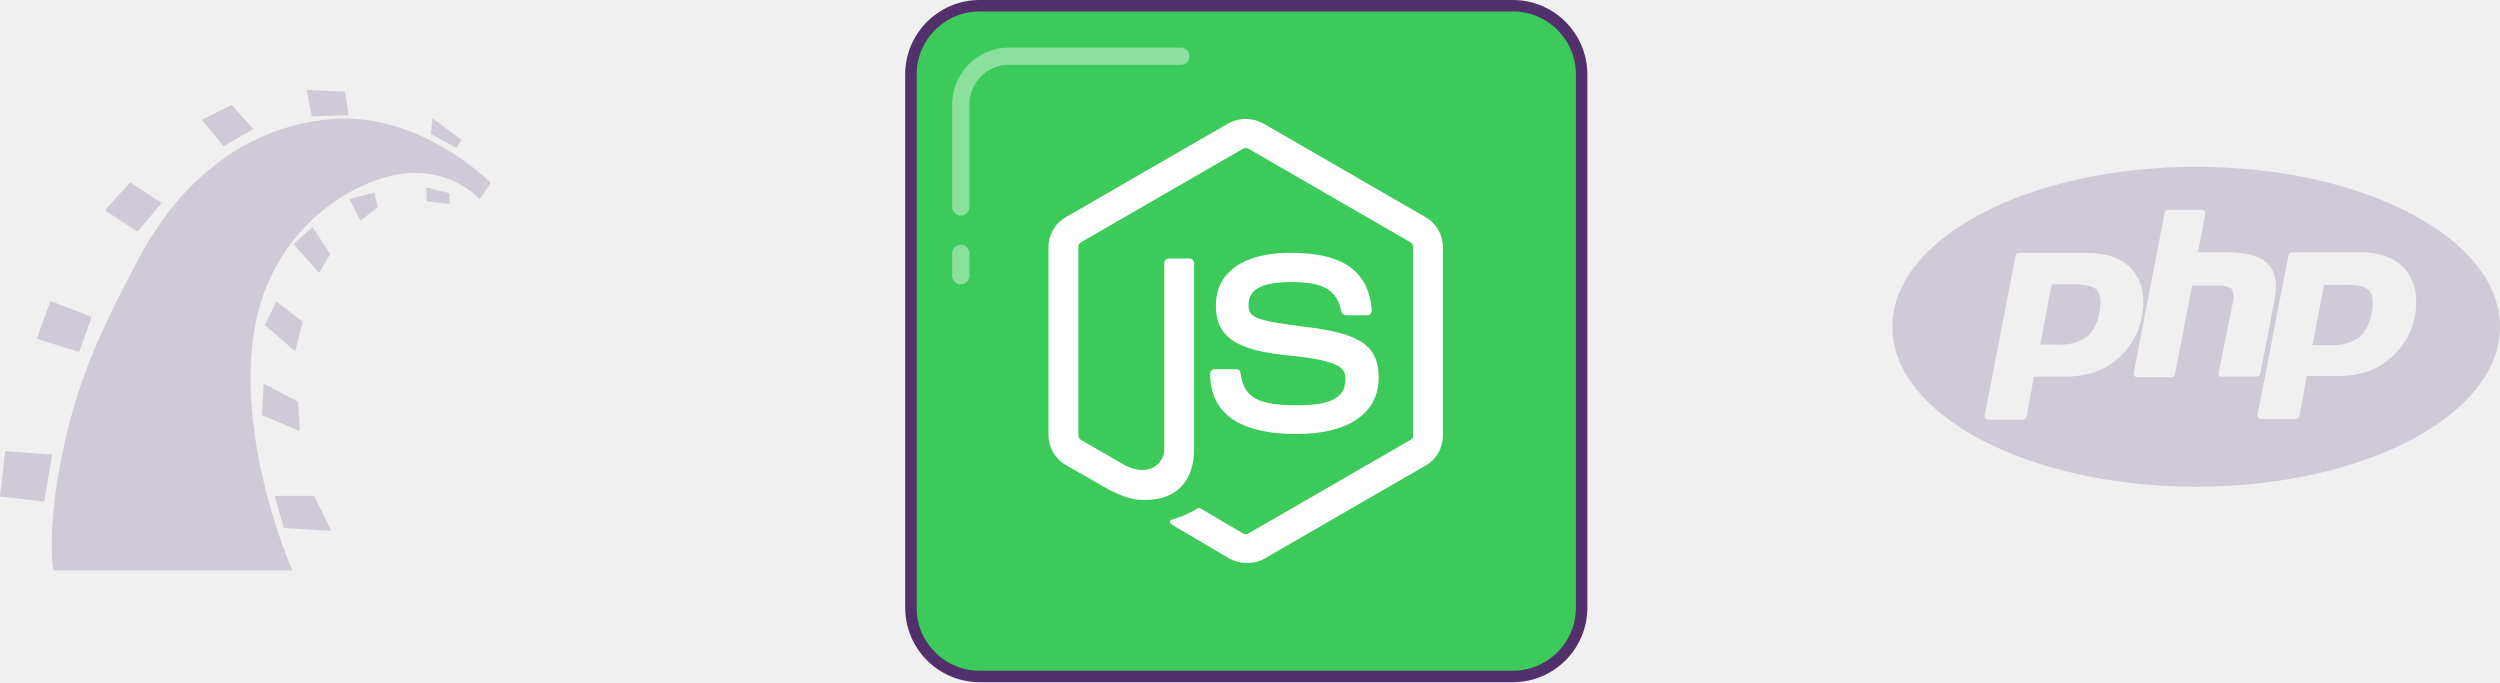
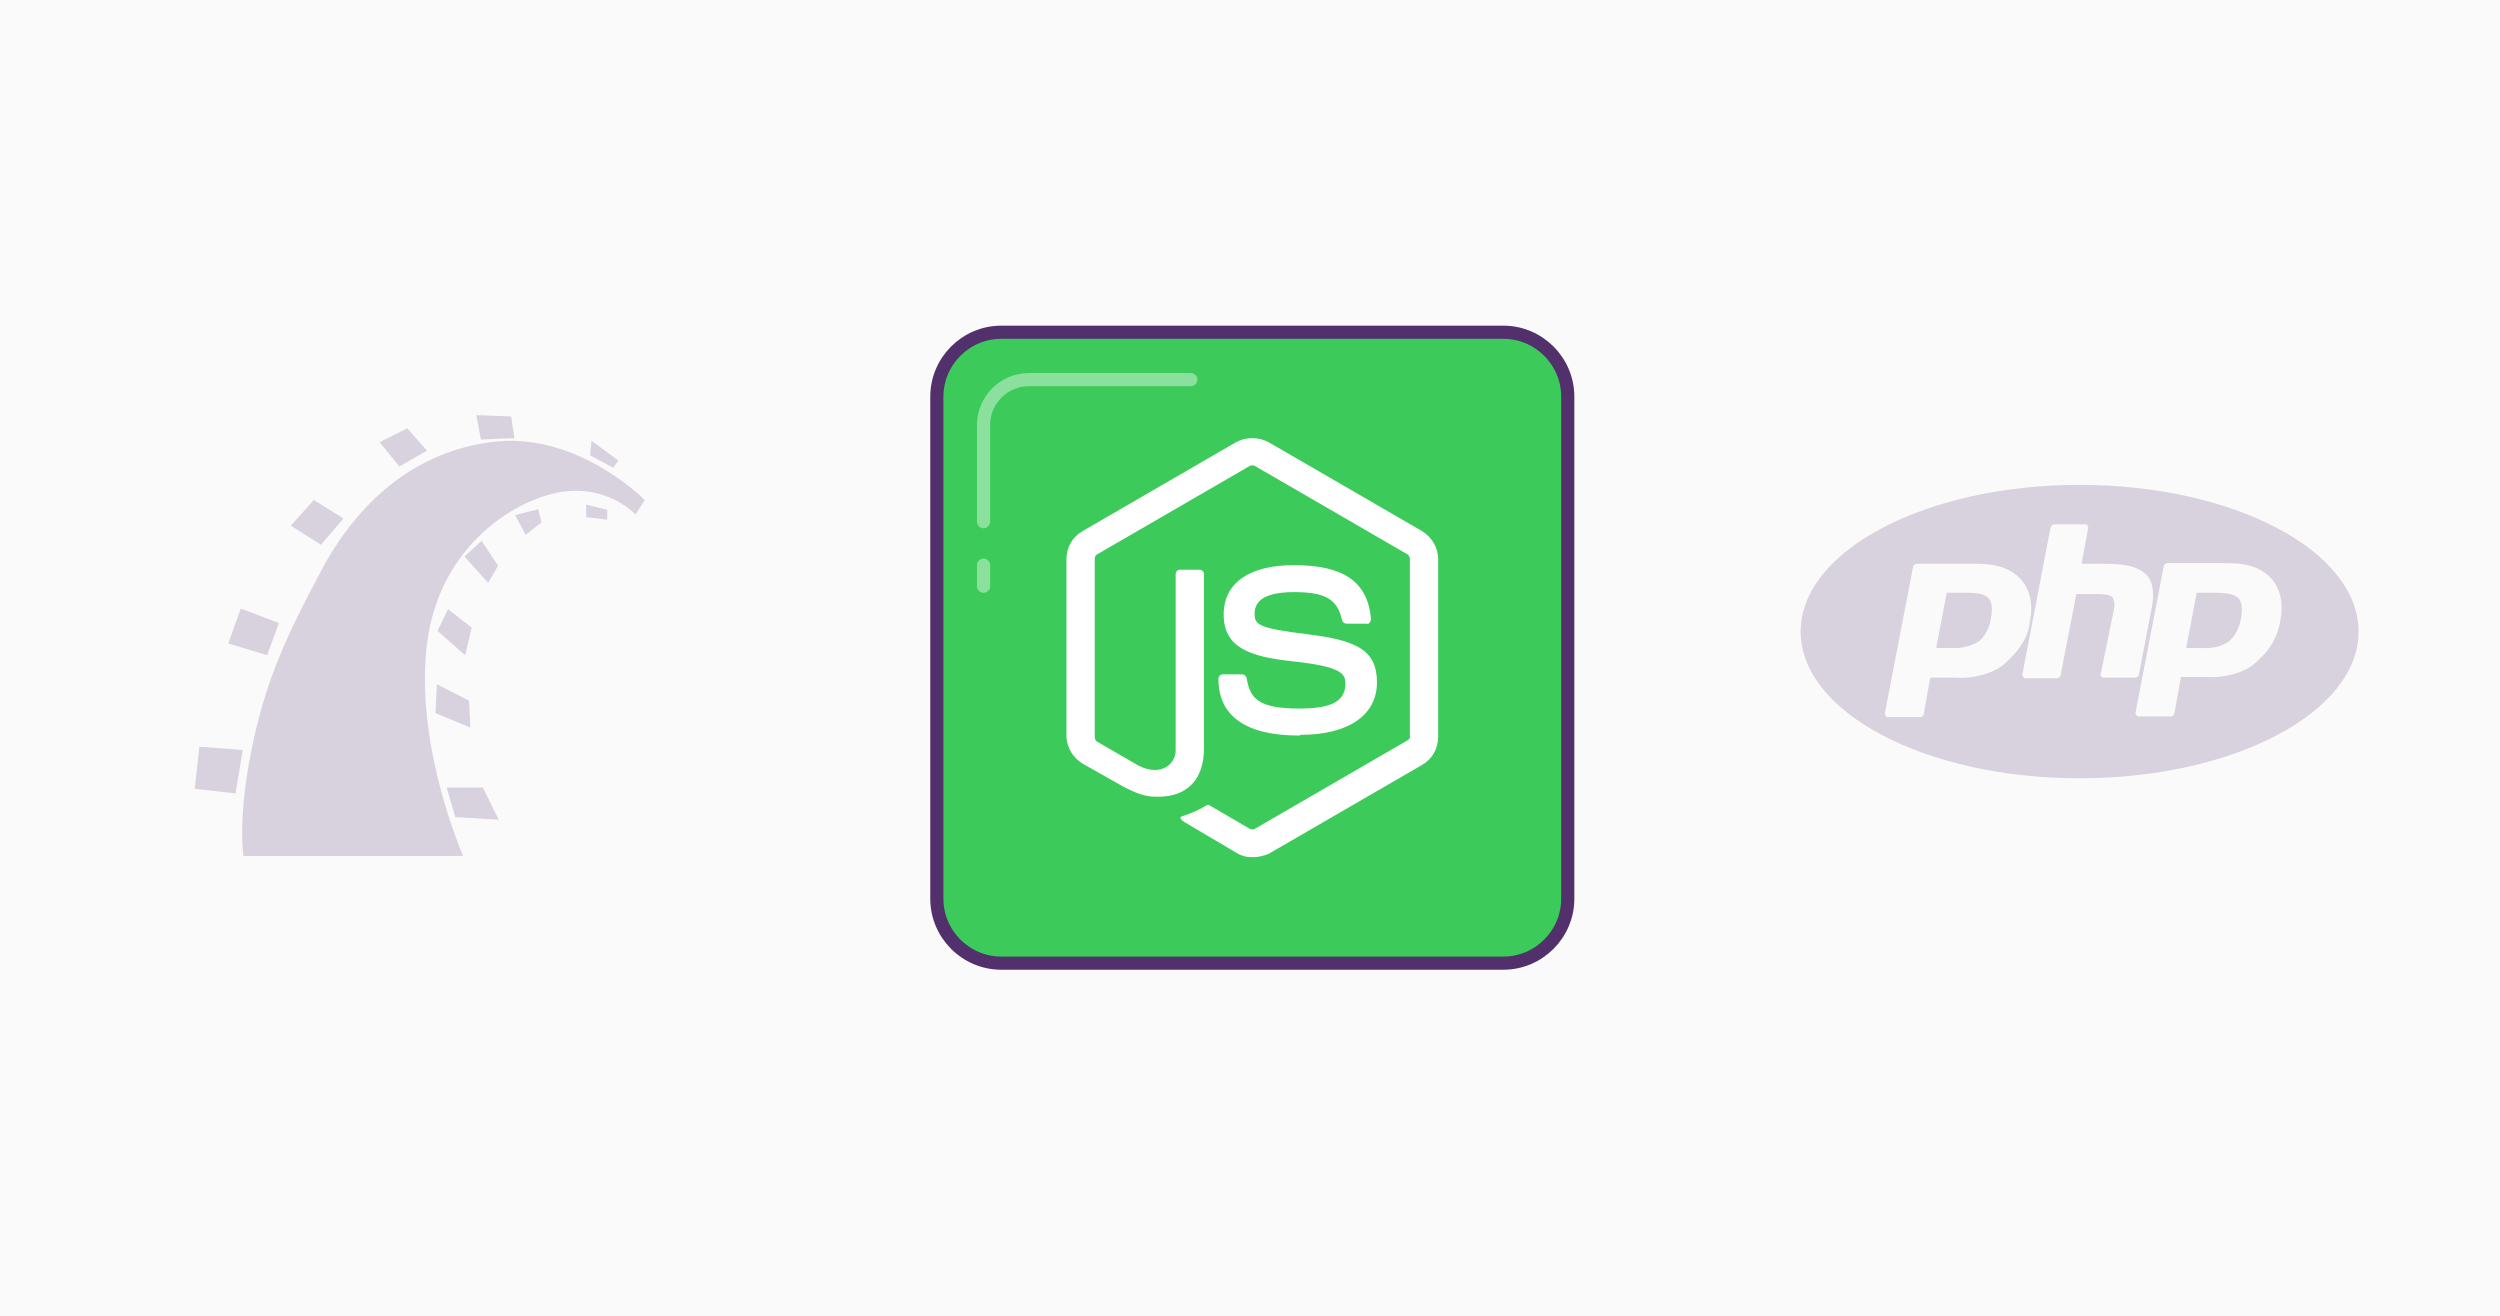
- <svg xmlns="http://www.w3.org/2000/svg" id="Layer_1" data-name="Layer 1" viewBox="0 0 436.1 119">
-   <defs>
-     <style>.cls-1,.cls-3{opacity:0.2;}.cls-2,.cls-3{fill:#52306c;}.cls-3,.cls-5{isolation:isolate;}.cls-4{fill:#3ccb5a;stroke:#52306c;stroke-miterlimit:10;stroke-width:2px;}.cls-5{fill:none;stroke:#fff;stroke-linecap:round;stroke-linejoin:round;stroke-width:3px;opacity:0.4;}.cls-6{fill:#fff;}</style>
-   </defs>
-   <g id="layer6" class="cls-1">
-     <path id="path3966" class="cls-2" d="M9.3,99.5H51s-9.3-20.9-6.9-40.2,17.6-28,26.2-29a16.22,16.22,0,0,1,13.4,4.4l1.9-2.8S73.2,19.3,57.5,20.8,30.9,32.5,24.2,45.1,13.5,66.3,10.8,79.5,9.3,99.5,9.3,99.5Z" />
-     <path id="path3968" class="cls-2" d="M0.9,78.7l8.2,0.6L7.7,87.5,0,86.6Z" />
-     <path id="path3970" class="cls-2" d="M13.8,61.4L16,55.3,8.8,52.5,6.4,59.1Z" />
-     <path id="path3972" class="cls-2" d="M24,40.4l4.2-5-5.5-3.6-4.4,4.9Z" />
-     <path id="path3974" class="cls-2" d="M35.2,20.9L39,25.5l5.2-3-3.8-4.2Z" />
-     <path id="path3976" class="cls-2" d="M53.5,15.7l0.9,4.6,6.4-.2L60.2,16Z" />
-     <path id="path3978" class="cls-2" d="M75.4,20.6l-0.2,2.8,4.4,2.4,0.9-1.4Z" />
-     <path id="path3980" class="cls-2" d="M74.4,32.7v2.4l4,0.5V33.7Z" />
-     <path id="path3982" class="cls-2" d="M60.9,34.7l2,3.8,3-2.4-0.6-2.5Z" />
-     <path id="path3984" class="cls-2" d="M54.5,39.6l3.1,4.7-1.9,3.3-4.5-5Z" />
-     <path id="path3986" class="cls-2" d="M48.2,52.6l-2,4.1,5.3,4.6,1.3-5.2Z" />
-     <path id="path3988" class="cls-2" d="M46,66.9l-0.3,5.5,6.6,2.8L52,70.1Z" />
-     <path id="path3990" class="cls-2" d="M47.9,86.5l1.6,5.6,8.3,0.5-3-6.1H47.9Z" />
+ <svg xmlns="http://www.w3.org/2000/svg" version="1.1" id="Layer_1" x="0px" y="0px" viewBox="0 0 380 200" style="enable-background:new 0 0 380 200;" xml:space="preserve">
+   <style type="text/css">
+ 	.st0{fill:#FAFAFA;}
+ 	.st1{opacity:0.2;}
+ 	.st2{fill:#52306C;}
+ 	.st3{opacity:0.2;fill:#52306C;enable-background:new    ;}
+ 	.st4{fill:#3CCB5A;stroke:#52306C;stroke-width:2;stroke-miterlimit:10;}
+ 	.st5{opacity:0.4;fill:none;stroke:#FFFFFF;stroke-width:2;stroke-linecap:round;stroke-linejoin:round;enable-background:new    ;}
+ 	.st6{fill:#FFFFFF;}
+ </style>
+   <rect class="st0" width="380" height="200" />
+   <g id="layer6" class="st1">
+     <path id="path3966" class="st2" d="M37,130.1h33.4c0,0-7.4-16.7-5.5-32.2c1.9-15.4,14.1-22.4,21-23.2c3.9-0.5,7.9,0.8,10.7,3.5   L98,76c0,0-9.9-10.1-22.5-8.9C63,68.4,54.3,76.5,48.9,86.6s-8.6,17-10.7,27.5S37,130.1,37,130.1z" />
+     <path id="path3968" class="st2" d="M30.3,113.5l6.6,0.5l-1.1,6.6l-6.2-0.7L30.3,113.5z" />
+     <path id="path3970" class="st2" d="M40.6,99.6l1.8-4.9l-5.8-2.2l-1.9,5.3L40.6,99.6z" />
+     <path id="path3972" class="st2" d="M48.8,82.8l3.4-4L47.7,76l-3.5,3.9L48.8,82.8z" />
+     <path id="path3974" class="st2" d="M57.7,67.2l3,3.7l4.2-2.4l-3-3.4L57.7,67.2z" />
+     <path id="path3976" class="st2" d="M72.4,63.1l0.7,3.7l5.1-0.2l-0.5-3.3L72.4,63.1z" />
+     <path id="path3978" class="st2" d="M89.9,67l-0.2,2.2l3.5,1.9L94,70L89.9,67z" />
+     <path id="path3980" class="st2" d="M89.1,76.7v1.9l3.2,0.4v-1.5L89.1,76.7z" />
+     <path id="path3982" class="st2" d="M78.3,78.3l1.6,3l2.4-1.9l-0.5-2L78.3,78.3z" />
+     <path id="path3984" class="st2" d="M73.2,82.2l2.5,3.8l-1.5,2.6l-3.6-4L73.2,82.2z" />
+     <path id="path3986" class="st2" d="M68.1,92.6l-1.6,3.3l4.2,3.7l1-4.2L68.1,92.6z" />
+     <path id="path3988" class="st2" d="M66.4,104l-0.2,4.4l5.3,2.2l-0.2-4.1L66.4,104z" />
+     <path id="path3990" class="st2" d="M67.9,119.7l1.3,4.5l6.6,0.4l-2.4-4.9H67.9z" />
  </g>
-   <path class="cls-3" d="M413.3,50.7c0.6,0.7.8,2,.4,3.9a7.17,7.17,0,0,1-2.2,4.3,8.31,8.31,0,0,1-5.1,1.3h-3l2-10.5h3.7C411.2,49.6,412.7,50,413.3,50.7Zm-51.7-1.1h-3.7l-2,10.5h3a8.31,8.31,0,0,0,5.1-1.3,6.9,6.9,0,0,0,2.2-4.3c0.4-1.9.2-3.2-.4-3.9S363.7,49.6,361.6,49.6ZM436.1,57c0,15.4-23.7,27.9-53,27.9s-53-12.5-53-27.9,23.7-27.9,53-27.9S436.1,41.6,436.1,57Zm-63.9,2.2a10.74,10.74,0,0,0,1.4-3.9c0.7-3.5.1-6.2-1.6-8.2s-4.5-3-8.1-3H352.2a0.63,0.63,0,0,0-.6.5l-5.4,27.9a0.64,0.64,0,0,0,.5.7h6.2a0.63,0.63,0,0,0,.6-0.5l1.3-7h4.7a16.84,16.84,0,0,0,5.9-.8,11.3,11.3,0,0,0,4.3-2.6,12.61,12.61,0,0,0,2.5-3.1h0Zm15.4,6.5h6.1a0.63,0.63,0,0,0,.6-0.5l2.5-13c0.5-2.8.1-5-1.3-6.3s-3.8-1.9-7.4-1.9h-4.7l1.3-6.7a0.57,0.57,0,0,0-.4-0.7h-6.1a0.63,0.63,0,0,0-.6.5l-5.4,28a0.64,0.64,0,0,0,.5.7h6.1a0.63,0.63,0,0,0,.6-0.5l3-15.5h4.3c1.8,0,2.4.4,2.6,0.6a3.3,3.3,0,0,1,.2,2.4L387,65.1a0.64,0.64,0,0,0,.5.7c0-.1,0-0.1.1-0.1h0Zm32-18.7c-1.7-2-4.5-3-8.1-3H399.8a0.63,0.63,0,0,0-.6.5l-5.4,27.9a0.64,0.64,0,0,0,.5.7h6.2a0.63,0.63,0,0,0,.6-0.5l1.3-7h4.7a16.84,16.84,0,0,0,5.9-.8,11.3,11.3,0,0,0,4.3-2.6,12.66,12.66,0,0,0,4-7.2c0.5-3.2,0-5.9-1.7-8h0Z" />
-   <path class="cls-4" d="M170.9,1h93a12,12,0,0,1,12,12v93a12,12,0,0,1-12,12h-93a12,12,0,0,1-12-12V13A12,12,0,0,1,170.9,1Z" />
-   <path class="cls-5" d="M167.6,48.1V44.2" />
-   <path class="cls-5" d="M167.6,36.1V18.2a8.41,8.41,0,0,1,8.5-8.4H206" />
-   <path class="cls-6" d="M217.4,98.2a6.41,6.41,0,0,1-3-.8l-9.5-5.6c-1.4-.8-0.7-1.1-0.3-1.2a18.21,18.21,0,0,0,4.3-1.9,0.62,0.62,0,0,1,.7.1l7.3,4.3a1.1,1.1,0,0,0,.8,0l28.4-16.4a0.74,0.74,0,0,0,.4-0.8V43.1a0.91,0.91,0,0,0-.4-0.8L217.7,25.9a1.1,1.1,0,0,0-.8,0L188.5,42.3a0.91,0.91,0,0,0-.4.8V75.9a1.23,1.23,0,0,0,.4.8l7.8,4.5c4.2,2.1,6.8-.4,6.8-2.8V45.9a0.79,0.79,0,0,1,.8-0.8h3.6a0.79,0.79,0,0,1,.8.8V78.3c0,5.6-3.1,8.9-8.4,8.9-1.6,0-2.9,0-6.5-1.8l-7.5-4.3a6,6,0,0,1-3-5.2V43.1a6,6,0,0,1,3-5.2l28.4-16.4a6.37,6.37,0,0,1,6,0l28.4,16.4a6,6,0,0,1,3,5.2V76a6,6,0,0,1-3,5.2L220.3,97.6a5.83,5.83,0,0,1-2.9.6h0Zm8.7-22.5c-12.5,0-15-5.7-15-10.5a0.79,0.79,0,0,1,.8-0.8h3.7a0.77,0.77,0,0,1,.8.7h0c0.6,3.8,2.2,5.6,9.8,5.6,6,0,8.5-1.3,8.5-4.6,0-1.8-.7-3.2-10-4.1-7.8-.8-12.6-2.5-12.6-8.7,0-5.8,4.8-9.2,13-9.2,9.1,0,13.6,3.1,14.2,10a1.07,1.07,0,0,1-.2.6,0.71,0.71,0,0,1-.6.3h-3.7a0.87,0.87,0,0,1-.8-0.6c-0.8-3.9-3.1-5.2-8.9-5.2-6.5,0-7.3,2.3-7.3,4,0,2.1.9,2.7,9.8,3.8s12.9,2.8,12.9,8.9-5.2,9.8-14.2,9.8h-0.2Z" />
+   <path class="st3" d="M340.3,91c0.5,0.6,0.6,1.6,0.3,3.1c-0.2,1.3-0.8,2.5-1.8,3.4c-1.2,0.8-2.6,1.1-4.1,1h-2.4l1.6-8.4h3  C338.6,90.1,339.8,90.4,340.3,91z M298.9,90.1h-3l-1.6,8.4h2.4c1.4,0.1,2.9-0.3,4.1-1c1-0.9,1.6-2.1,1.8-3.4  c0.3-1.5,0.2-2.6-0.3-3.1C301.8,90.3,300.6,90.1,298.9,90.1L298.9,90.1z M358.5,96c0,12.3-19,22.3-42.4,22.3s-42.4-10-42.4-22.3  s19-22.3,42.4-22.3S358.5,83.7,358.5,96z M307.4,97.8c0.6-1,1-2,1.1-3.1c0.6-2.8,0.1-5-1.3-6.6c-1.4-1.6-3.6-2.4-6.5-2.4h-9.4  c-0.2,0-0.4,0.2-0.5,0.4l-4.3,22.3c0,0.3,0.1,0.5,0.4,0.6h5c0.2,0,0.4-0.2,0.5-0.4l1-5.6h3.8c1.6,0.1,3.2-0.1,4.7-0.6  c1.3-0.4,2.5-1.1,3.4-2.1C306.2,99.5,306.8,98.7,307.4,97.8C307.4,97.8,307.4,97.8,307.4,97.8z M319.7,103h4.9  c0.2,0,0.4-0.2,0.5-0.4l2-10.4c0.4-2.2,0.1-4-1-5c-1.1-1-3-1.5-5.9-1.5h-3.8l1-5.4c0.1-0.2-0.1-0.5-0.3-0.6c0,0,0,0,0,0h-4.9  c-0.2,0-0.4,0.2-0.5,0.4l-4.3,22.4c0,0.3,0.1,0.5,0.4,0.6h4.9c0.2,0,0.4-0.2,0.5-0.4l2.4-12.4h3.4c1.4,0,1.9,0.3,2.1,0.5  c0.3,0.6,0.4,1.3,0.2,1.9l-2,9.8C319.2,102.7,319.4,103,319.7,103C319.6,103,319.6,103,319.7,103L319.7,103z M345.3,88  c-1.4-1.6-3.6-2.4-6.5-2.4h-9.4c-0.2,0-0.4,0.2-0.5,0.4l-4.3,22.3c0,0.3,0.1,0.5,0.4,0.6h5c0.2,0,0.4-0.2,0.5-0.4l1-5.6h3.8  c1.6,0.1,3.2-0.1,4.7-0.6c1.3-0.4,2.5-1.1,3.4-2.1c1.7-1.5,2.8-3.5,3.2-5.8C347.1,91.8,346.7,89.7,345.3,88L345.3,88L345.3,88z" />
+   <path class="st4" d="M152.2,50.5h76.3c5.4,0,9.8,4.4,9.8,9.8v76.3c0,5.4-4.4,9.8-9.8,9.8h-76.3c-5.4,0-9.8-4.4-9.8-9.8V60.3  C142.4,54.9,146.8,50.5,152.2,50.5z" />
+   <path class="st5" d="M149.5,89.1v-3.2" />
+   <path class="st5" d="M149.5,79.3V64.6c0-3.8,3.1-6.9,6.9-6.9c0,0,0,0,0.1,0H181" />
+   <path class="st6" d="M190.4,130.3c-0.9,0-1.7-0.2-2.5-0.7l-7.8-4.6c-1.1-0.7-0.6-0.9-0.2-1c1.2-0.4,2.4-0.9,3.5-1.6  c0.2-0.1,0.4-0.1,0.6,0.1l6,3.5c0.2,0.1,0.4,0.1,0.7,0l23.3-13.5c0.2-0.1,0.4-0.4,0.3-0.7V85c0-0.3-0.1-0.5-0.3-0.7l-23.3-13.5  c-0.2-0.1-0.4-0.1-0.7,0l-23.3,13.5c-0.2,0.1-0.3,0.4-0.3,0.7V112c0,0.3,0.1,0.5,0.3,0.7l6.4,3.7c3.4,1.7,5.6-0.3,5.6-2.3V87.3  c0-0.4,0.3-0.7,0.6-0.7c0,0,0,0,0,0h3c0.4,0,0.7,0.3,0.7,0.6c0,0,0,0,0,0v26.6c0,4.6-2.5,7.3-6.9,7.3c-1.3,0-2.4,0-5.3-1.5l-6.2-3.5  c-1.5-0.9-2.5-2.5-2.5-4.3V85c0-1.8,0.9-3.4,2.5-4.3l23.3-13.5c1.5-0.8,3.4-0.8,4.9,0l23.3,13.5c1.5,0.9,2.5,2.5,2.5,4.3v27  c0,1.8-0.9,3.4-2.5,4.3l-23.3,13.5C192,130.1,191.2,130.3,190.4,130.3L190.4,130.3L190.4,130.3z M197.5,111.8  c-10.3,0-12.3-4.7-12.3-8.6c0-0.4,0.3-0.7,0.6-0.7c0,0,0,0,0,0h3c0.3,0,0.6,0.2,0.7,0.6l0,0c0.5,3.1,1.8,4.6,8,4.6  c4.9,0,7-1.1,7-3.8c0-1.5-0.6-2.6-8.2-3.4c-6.4-0.7-10.3-2.1-10.3-7.1c0-4.8,3.9-7.5,10.7-7.5c7.5,0,11.2,2.5,11.7,8.2  c0,0.2-0.1,0.3-0.2,0.5c-0.1,0.2-0.3,0.3-0.5,0.2h-3c-0.3,0-0.6-0.2-0.7-0.5c-0.7-3.2-2.5-4.3-7.3-4.3c-5.3,0-6,1.9-6,3.3  c0,1.7,0.7,2.2,8,3.1c7.3,0.9,10.6,2.3,10.6,7.3s-4.3,8-11.7,8C197.7,111.8,197.5,111.8,197.5,111.8z" />
</svg>
